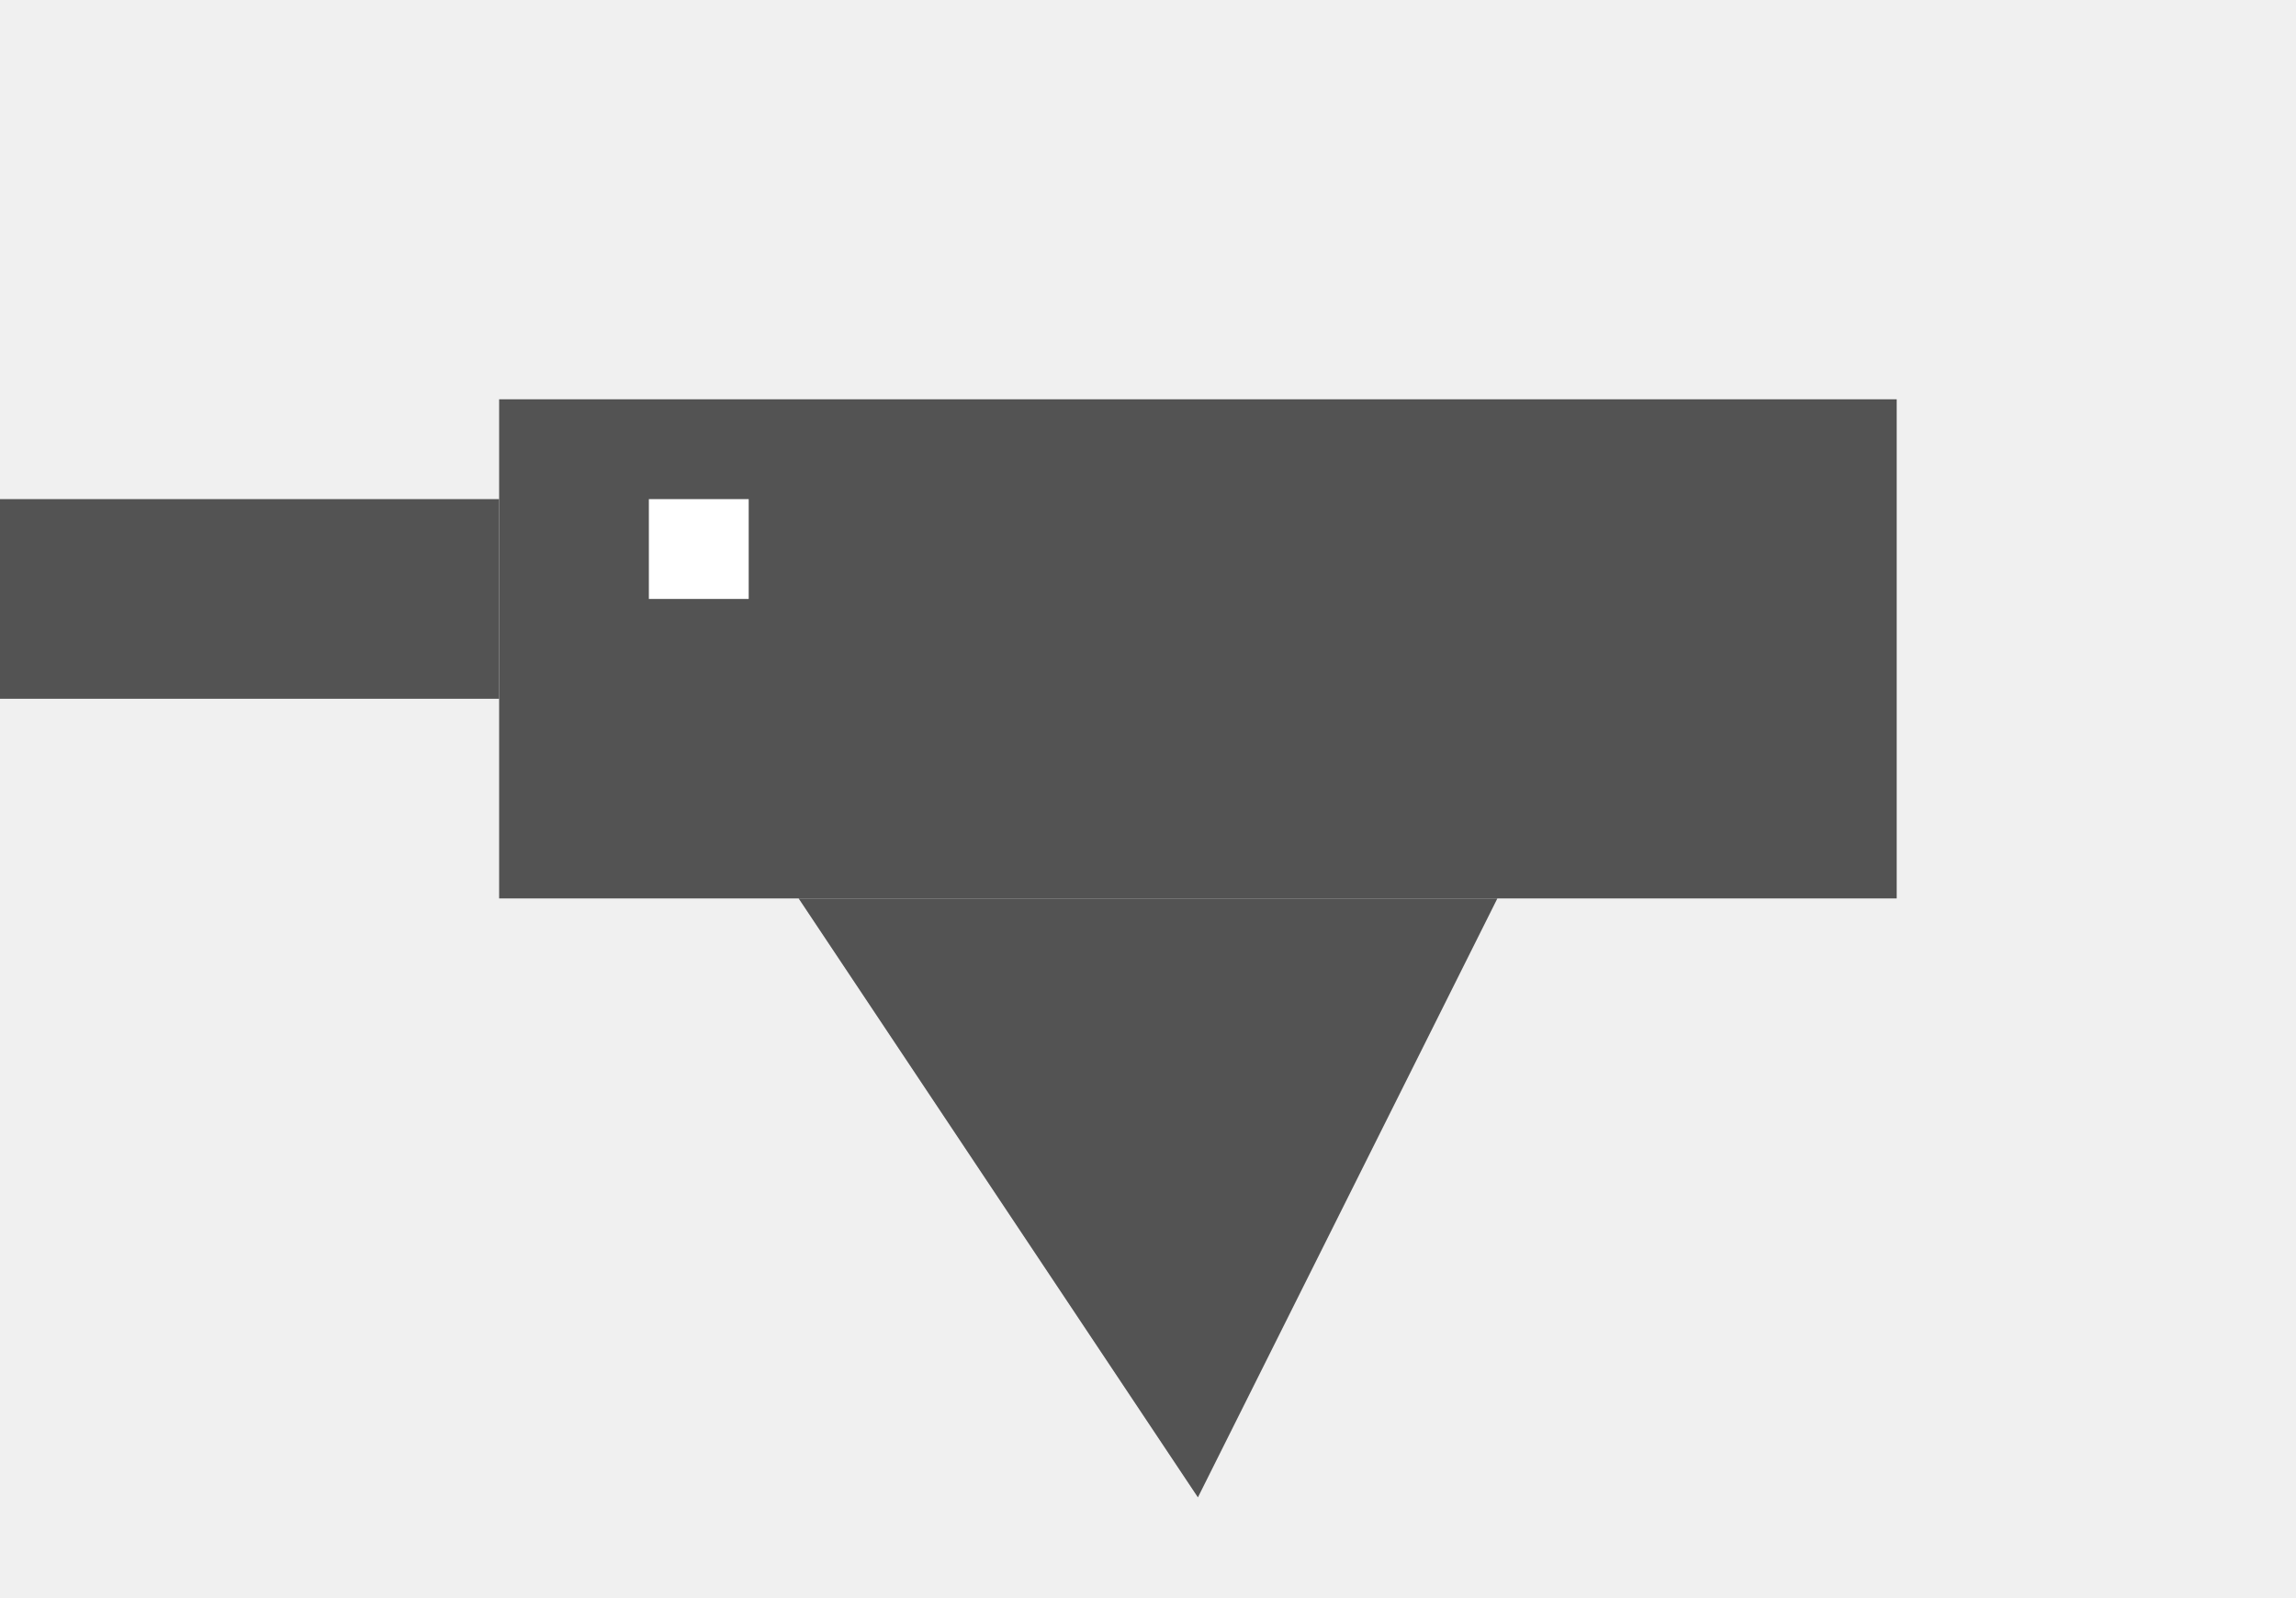
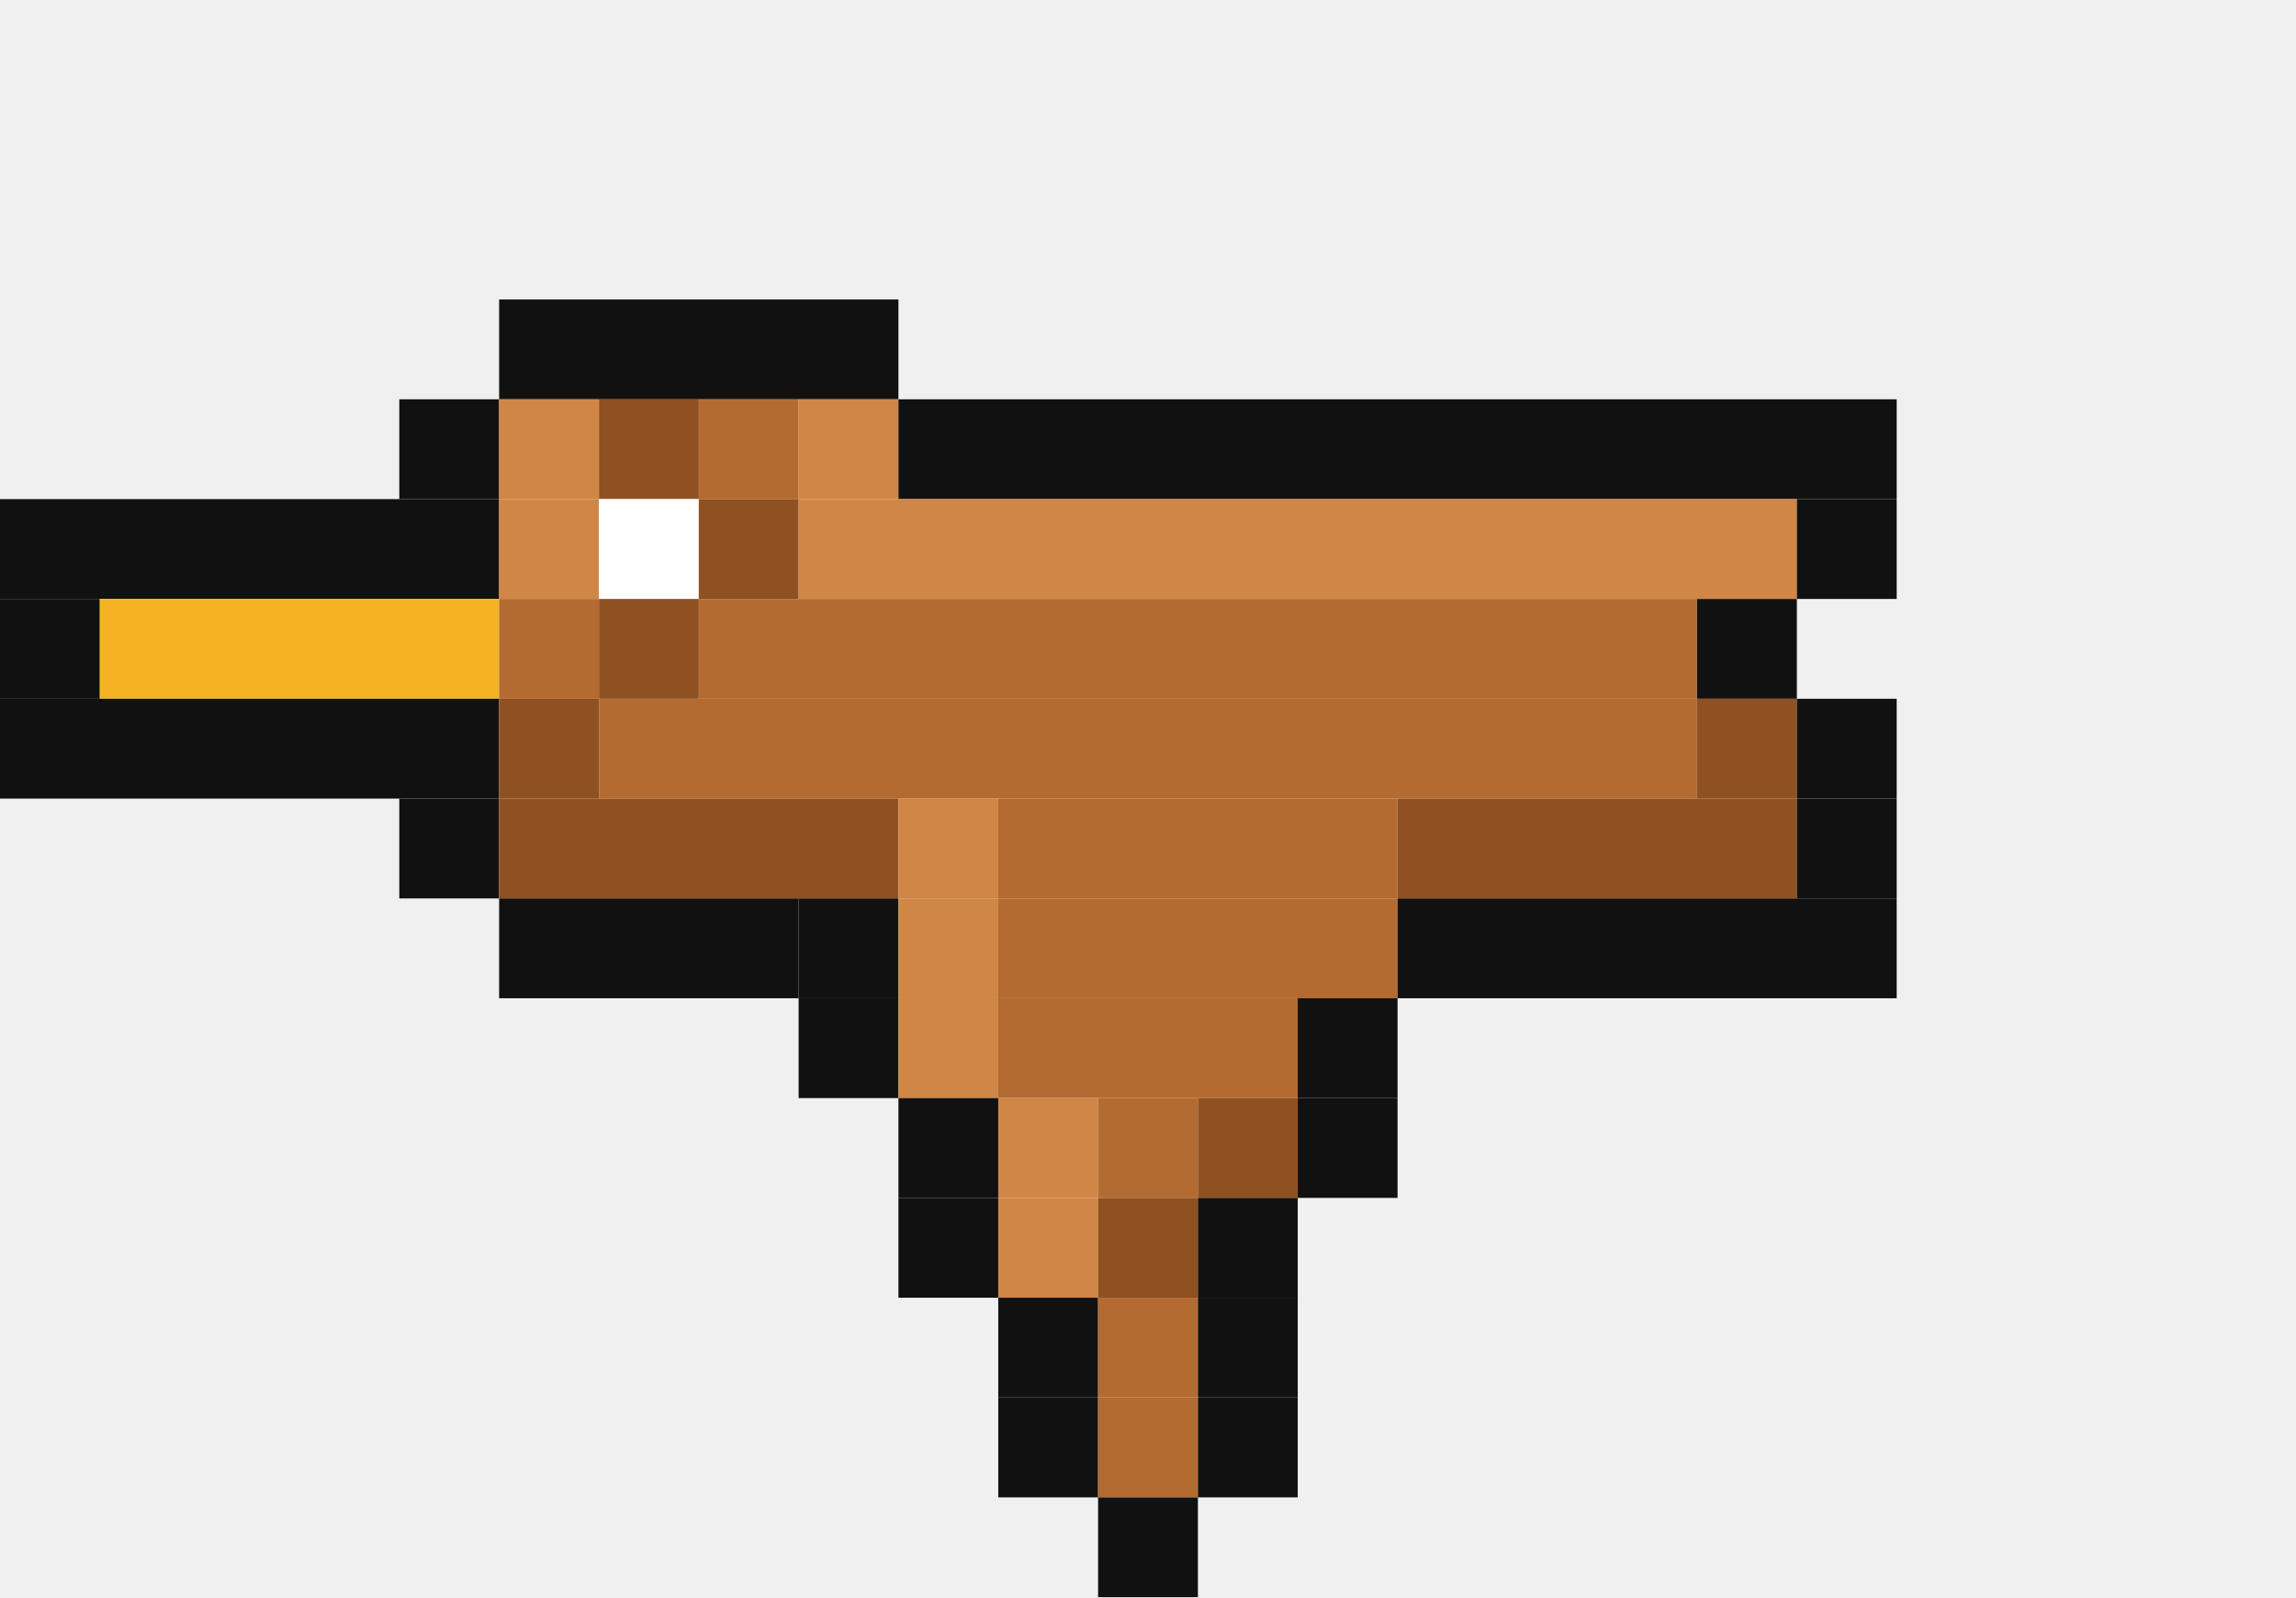
<svg xmlns="http://www.w3.org/2000/svg" width="46" height="32" viewBox="0 0 46 32">
-   <rect x="10" y="8" width="28" height="10" fill="#535353" />
-   <rect x="0" y="10" width="10" height="4" fill="#535353" />
-   <rect x="13" y="10" width="2" height="2" fill="#ffffff" />
-   <polygon points="16,18 30,18 24,30" fill="#535353" />
+   <rect x="10" y="6" width="8" height="2" fill="#111111" />
+   <rect x="8" y="8" width="2" height="2" fill="#111111" />
+   <rect x="10" y="8" width="2" height="2" fill="#cf8646" />
+   <rect x="12" y="8" width="2" height="2" fill="#8f5122" />
+   <rect x="14" y="8" width="2" height="2" fill="#b36b32" />
+   <rect x="16" y="8" width="2" height="2" fill="#cf8646" />
+   <rect x="18" y="8" width="20" height="2" fill="#111111" />
+   <rect x="0" y="10" width="10" height="2" fill="#111111" />
+   <rect x="10" y="10" width="2" height="2" fill="#cf8646" />
+   <rect x="12" y="10" width="2" height="2" fill="#ffffff" />
+   <rect x="14" y="10" width="2" height="2" fill="#8f5122" />
+   <rect x="16" y="10" width="20" height="2" fill="#cf8646" />
+   <rect x="36" y="10" width="2" height="2" fill="#111111" />
+   <rect x="0" y="12" width="2" height="2" fill="#111111" />
+   <rect x="2" y="12" width="8" height="2" fill="#f5b324" />
+   <rect x="10" y="12" width="2" height="2" fill="#b36b32" />
+   <rect x="12" y="12" width="2" height="2" fill="#8f5122" />
+   <rect x="14" y="12" width="20" height="2" fill="#b36b32" />
+   <rect x="34" y="12" width="2" height="2" fill="#111111" />
+   <rect x="0" y="14" width="10" height="2" fill="#111111" />
+   <rect x="10" y="14" width="2" height="2" fill="#8f5122" />
+   <rect x="12" y="14" width="22" height="2" fill="#b36b32" />
+   <rect x="34" y="14" width="2" height="2" fill="#8f5122" />
+   <rect x="36" y="14" width="2" height="2" fill="#111111" />
+   <rect x="8" y="16" width="2" height="2" fill="#111111" />
+   <rect x="10" y="16" width="8" height="2" fill="#8f5122" />
+   <rect x="18" y="16" width="2" height="2" fill="#cf8646" />
+   <rect x="20" y="16" width="8" height="2" fill="#b36b32" />
+   <rect x="28" y="16" width="8" height="2" fill="#8f5122" />
+   <rect x="36" y="16" width="2" height="2" fill="#111111" />
+   <rect x="10" y="18" width="6" height="2" fill="#111111" />
+   <rect x="16" y="18" width="2" height="2" fill="#111111" />
+   <rect x="18" y="18" width="2" height="2" fill="#cf8646" />
+   <rect x="20" y="18" width="8" height="2" fill="#b36b32" />
+   <rect x="28" y="18" width="10" height="2" fill="#111111" />
+   <rect x="16" y="20" width="2" height="2" fill="#111111" />
+   <rect x="18" y="20" width="2" height="2" fill="#cf8646" />
+   <rect x="20" y="20" width="6" height="2" fill="#b36b32" />
+   <rect x="26" y="20" width="2" height="2" fill="#111111" />
+   <rect x="18" y="22" width="2" height="2" fill="#111111" />
+   <rect x="20" y="22" width="2" height="2" fill="#cf8646" />
+   <rect x="22" y="22" width="2" height="2" fill="#b36b32" />
+   <rect x="24" y="22" width="2" height="2" fill="#8f5122" />
+   <rect x="26" y="22" width="2" height="2" fill="#111111" />
+   <rect x="18" y="24" width="2" height="2" fill="#111111" />
+   <rect x="20" y="24" width="2" height="2" fill="#cf8646" />
+   <rect x="22" y="24" width="2" height="2" fill="#8f5122" />
+   <rect x="24" y="24" width="2" height="2" fill="#111111" />
+   <rect x="20" y="26" width="2" height="2" fill="#111111" />
+   <rect x="22" y="26" width="2" height="2" fill="#b36b32" />
+   <rect x="24" y="26" width="2" height="2" fill="#111111" />
+   <rect x="20" y="28" width="2" height="2" fill="#111111" />
+   <rect x="22" y="28" width="2" height="2" fill="#b36b32" />
+   <rect x="24" y="28" width="2" height="2" fill="#111111" />
+   <rect x="22" y="30" width="2" height="2" fill="#111111" />
</svg>
